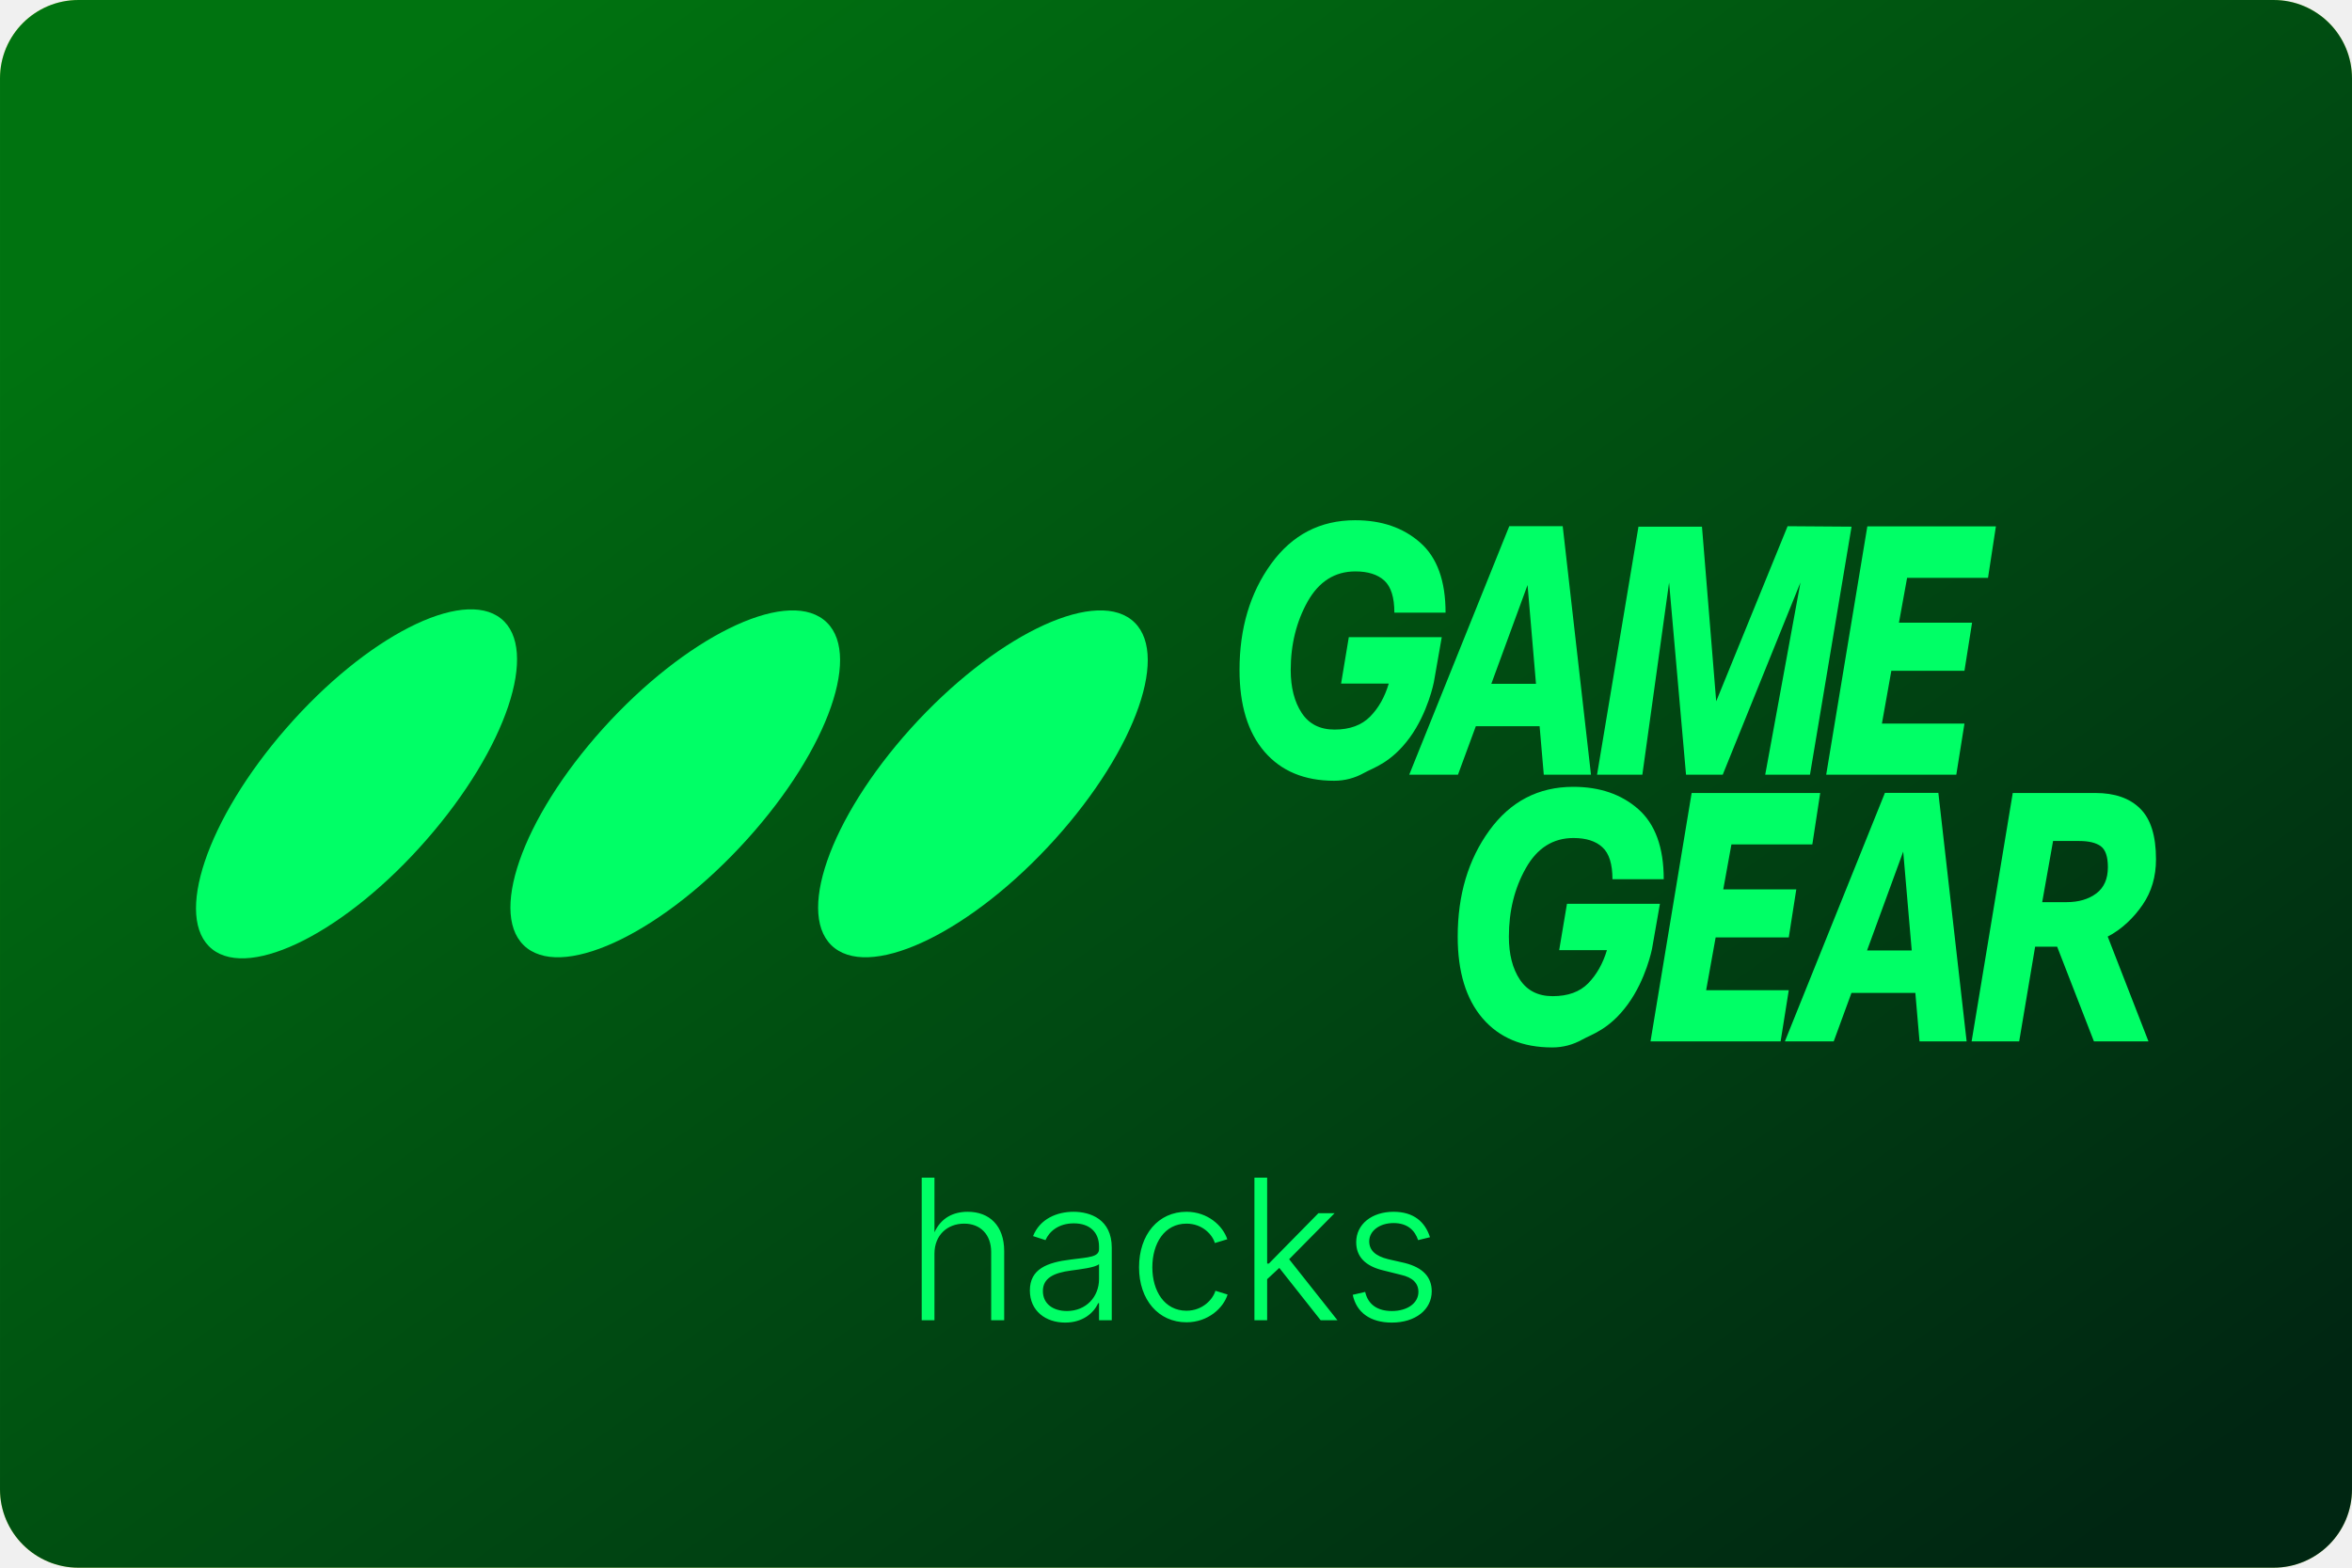
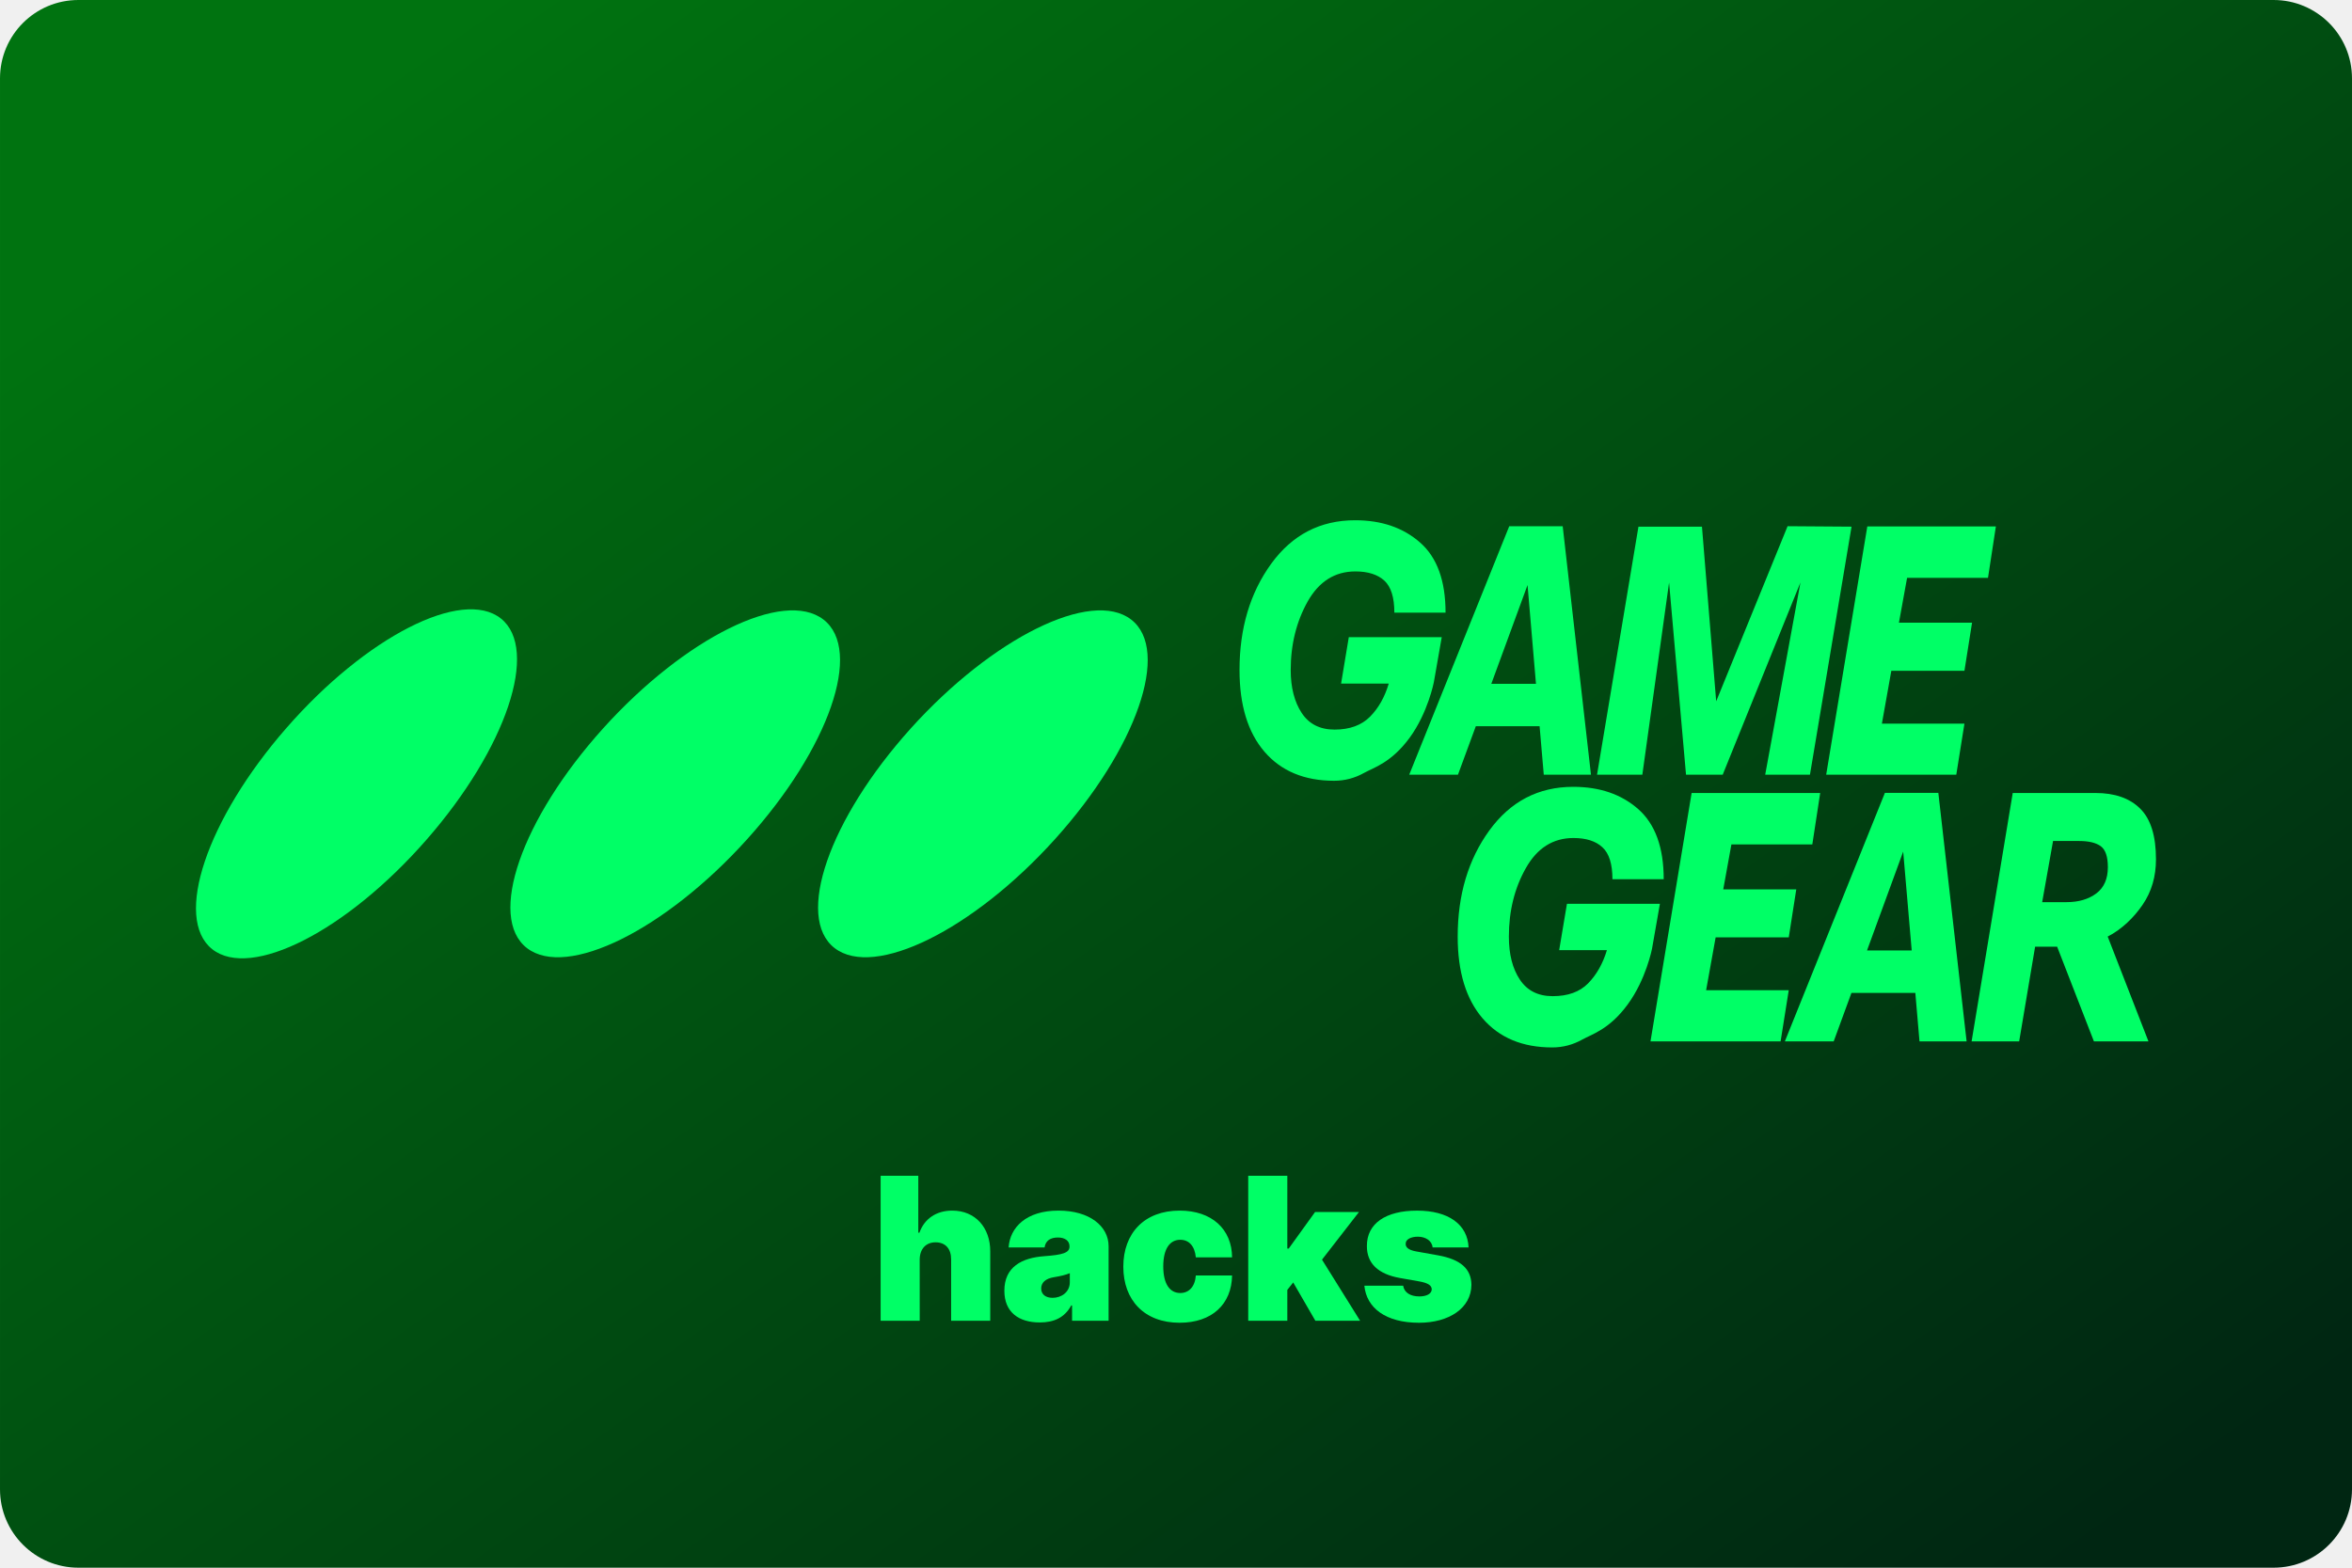
- <svg xmlns="http://www.w3.org/2000/svg" xmlns:xlink="http://www.w3.org/1999/xlink" width="480" height="320" viewBox="0 0 127 84.667" version="1.1" id="svg1543">
-   <defs id="defs1540">
-     <clipPath clipPathUnits="userSpaceOnUse" id="clipPath2468">
-       <path id="path2470" style="fill:#ff0000;fill-opacity:0.533;stroke-width:2;stroke-linecap:square;stroke-linejoin:round;paint-order:stroke fill markers" d="m 200,0 h 96 l -16,160 h -96 z" />
-     </clipPath>
-     <clipPath clipPathUnits="userSpaceOnUse" id="clipPath2484">
-       <path id="path2486" style="fill:#ffff00;fill-opacity:0.365;stroke-width:2;stroke-linecap:square;stroke-linejoin:round;paint-order:stroke fill markers" d="M 8,0 C 3.568,0 0,3.568 0,8 V 160 H 108 L 124,0 Z" />
-     </clipPath>
-     <clipPath clipPathUnits="userSpaceOnUse" id="clipPath2500">
-       <path id="path2502" style="fill:#00ffff;fill-opacity:0.483;stroke-width:2;stroke-linecap:square;stroke-linejoin:round;paint-order:stroke fill markers" d="M 104,0 H 220 L 204,160 H 88 Z" />
-     </clipPath>
-     <clipPath clipPathUnits="userSpaceOnUse" id="clipPath2785">
-       <path id="path2787" style="fill:#00ff00;fill-opacity:0.338;stroke-width:2;stroke-linecap:square;stroke-linejoin:round;paint-order:stroke fill markers" d="M 276,0 H 392 L 376,160 H 260 Z" />
-     </clipPath>
-     <clipPath clipPathUnits="userSpaceOnUse" id="clipPath2801">
-       <path id="path2803" style="fill:#ff00ff;fill-opacity:0.432;stroke-width:2;stroke-linecap:square;stroke-linejoin:round;paint-order:stroke fill markers" d="M 372,0 356,160 H 480 V 8 c 0,-4.432 -3.568,-8 -8,-8 z" />
-     </clipPath>
-     <clipPath id="clip1">
-       <path d="m 249,0 h 75 v 124.512 h -75 z m 0,0" id="path2" />
-     </clipPath>
-     <clipPath id="clip2">
-       <path d="m 421,0 h 90 v 124.512 h -90 z m 0,0" id="path5" />
-     </clipPath>
-     <clipPath id="clip3">
-       <path d="m 513,0 h 28 v 124.512 h -28 z m 0,0" id="path8" />
-     </clipPath>
-     <clipPath id="clip4">
-       <path d="m 659,4 h 86.871 V 124 H 659 Z m 0,0" id="path11" />
-     </clipPath>
-     <linearGradient xlink:href="#linearGradient2856" id="linearGradient2858" x1="26.292" y1="0" x2="94.685" y2="96.493" gradientUnits="userSpaceOnUse" gradientTransform="translate(124.8011,-3.87041)" />
-     <linearGradient id="linearGradient2856">
-       <stop style="stop-color:#f37329;stop-opacity:1" offset="0" id="stop2852" />
-       <stop style="stop-color:#c6262e;stop-opacity:1" offset="1" id="stop2854" />
+ <svg xmlns="http://www.w3.org/2000/svg" width="480" height="320" version="1.1" viewBox="0 0 127 84.667">
+   <defs>
+     <linearGradient id="a" x1="26.292" x2="94.685" y2="96.493" gradientTransform="translate(0)" gradientUnits="userSpaceOnUse">
+       <stop stop-color="#007310" offset="0" />
+       <stop stop-color="#002612" offset="1" />
    </linearGradient>
  </defs>
-   <g id="layer1" style="display:inline">
-     <g id="g1218" transform="translate(-124.8011,3.870411)">
-       <rect style="fill:url(#linearGradient2858);fill-opacity:1;stroke-width:0.529;stroke-linecap:square;stroke-linejoin:round;paint-order:stroke fill markers" id="rect1569" width="127" height="84.667" x="124.801" y="-3.87" ry="4.233" />
-       <g id="g9414" transform="matrix(0.8618232,0,0,0.8618232,163.1265,-15.14307)">
-         <g id="Group" stroke-linejoin="miter" stroke="none" stroke-width="1" fill="#000000" stroke-miterlimit="79.84" style="font-size:16px;font-family:'Times New Roman';fill:#ffffff;fill-rule:evenodd" transform="matrix(0.1720242,0,0,-0.1720242,33.2117,78.65979)">
-           <path d="m 61.82,112.444 c -6.731,-9.14 -13.132,-10.857 -16.565,-12.771 -3.398,-1.915 -7.062,-2.871 -10.923,-2.871 -10.823,0 -19.271,3.53 -25.344,10.559 -6.072,7.062 -9.108,16.962 -9.108,29.799 0,15.18 3.829,28.05 11.518,38.677 7.688,10.593 17.886,15.871 30.59,15.871 9.637,0 17.522,-2.705 23.693,-8.149 6.172,-5.413 9.242,-13.927 9.242,-25.51 H 56.277 c 0,5.545 -1.22,9.438 -3.663,11.682 -2.441,2.211 -5.939,3.333 -10.527,3.333 -7.49,0 -13.266,-3.663 -17.391,-10.956 -4.092,-7.326 -6.171,-15.642 -6.171,-24.98 0,-6.37 1.353,-11.584 3.993,-15.609 2.673,-4.061 6.666,-6.073 11.98,-6.073 5.543,0 9.834,1.584 12.936,4.72 3.068,3.102 5.345,7.128 6.798,12.044 H 36.873 l 2.806,16.896 h 33.856 l -2.87,-16.367 c 0,0 -2.146,-11.156 -8.845,-20.295 z" marker-start="none" marker-end="none" id="path9066" style="fill:#ffffff" />
-           <path d="M 141.251,15.292 C 134.553,6.15 128.117,4.434 124.719,2.521 121.287,0.607 117.656,-0.35 113.762,-0.35 c -10.823,0 -19.272,3.531 -25.343,10.593 -6.039,7.028 -9.075,16.962 -9.075,29.765 0,15.181 3.829,28.083 11.516,38.676 7.689,10.594 17.887,15.907 30.559,15.907 9.668,0 17.555,-2.708 23.727,-8.152 6.137,-5.445 9.239,-13.925 9.239,-25.509 h -18.677 c 0,5.545 -1.222,9.439 -3.664,11.649 -2.409,2.244 -5.939,3.366 -10.527,3.366 -7.457,0 -13.232,-3.663 -17.357,-10.988 -4.125,-7.294 -6.172,-15.609 -6.172,-24.949 0,-6.402 1.32,-11.615 3.994,-15.641 2.672,-4.025 6.666,-6.038 11.978,-6.038 5.512,0 9.834,1.55 12.903,4.686 3.07,3.134 5.347,7.16 6.831,12.076 h -17.391 l 2.839,16.895 h 33.857 l -2.871,-16.367 c 0,0 -2.145,-11.152 -8.877,-20.327 z" marker-start="none" marker-end="none" id="path9068" style="fill:#ffffff" />
-           <path d="m 145.178,189.366 h 23.134 l 5.18,-63.624 26.006,63.79 23.297,-0.166 -15.147,-90.354 h -16.303 l 12.838,70.027 -28.314,-70.027 h -13.366 l -6.17,69.993 -9.736,-69.993 h -16.5 z" marker-start="none" marker-end="none" id="path9070" style="fill:#ffffff" />
-           <path d="m 228.537,189.465 h 46.827 l -2.871,-18.744 h -29.469 l -2.972,-16.334 h 26.633 l -2.773,-17.523 h -26.63 l -3.433,-19.24 h 30.063 l -2.97,-18.612 h -47.388 z" marker-start="none" marker-end="none" id="path9072" style="fill:#ffffff" />
-           <path d="M 98.121,189.532 61.689,99.012 h 17.753 l 6.502,17.655 h 23.232 l 1.518,-17.655 h 17.193 l -10.297,90.52 H 98.121 m -6.534,-57.42 13.2,36.002 3.069,-36.002 z" marker-start="none" marker-end="none" id="path9074" style="fill:#ffffff" />
-           <path d="m 164.549,92.346 h 46.828 l -2.87,-18.743 h -29.47 l -2.97,-16.37 h 26.598 L 199.926,39.744 H 173.294 L 169.83,20.506 h 30.096 L 196.957,1.861 h -47.39 z" marker-start="none" marker-end="none" id="path9076" style="fill:#ffffff" />
-           <path d="M 234.939,92.38 198.507,1.861 h 17.787 l 6.467,17.656 h 23.265 l 1.519,-17.656 h 17.16 L 254.408,92.38 h -19.469 m -6.503,-57.388 13.168,36.004 3.103,-36.004 z" marker-start="none" marker-end="none" id="path9078" style="fill:#ffffff" />
-           <path d="m 292.226,52.582 3.96,22.274 h 9.504 c 3.499,0 6.106,-0.627 7.855,-1.881 1.749,-1.286 2.606,-3.828 2.606,-7.656 0,-4.29 -1.418,-7.458 -4.224,-9.57 -2.837,-2.112 -6.434,-3.167 -10.791,-3.167 h -8.91 M 281.502,92.346 266.519,1.861 h 17.325 l 5.809,34.485 h 8.02 L 311.069,1.861 h 19.866 l -14.849,38.18 c 5.181,2.641 9.636,7.029 12.738,11.616 3.234,4.72 4.85,10.23 4.85,16.533 0,8.546 -1.914,14.684 -5.775,18.481 -3.826,3.795 -9.273,5.675 -16.267,5.675 z" marker-start="none" marker-end="none" id="path9080" style="fill:#ffffff" />
-         </g>
-         <g id="g9399" transform="matrix(1.047126,0,0,1.047126,-70.31214,37.41198)">
-           <path d="m 41.815,20.335 c 4.768,-5.467 10.513,-8.396 12.835,-6.557 2.316,1.845 0.329,7.772 -4.445,13.233 -4.768,5.467 -10.513,8.396 -12.829,6.557 -2.322,-1.845 -0.329,-7.772 4.439,-13.233 z" stroke="none" fill="#ff0000" stroke-width="0.172" stroke-linejoin="miter" marker-start="none" marker-end="none" stroke-miterlimit="79.84" id="path9083" style="font-size:16px;font-family:'Times New Roman';fill:#ffffff;fill-rule:evenodd" />
-           <path d="m 60.77,20.352 c 4.899,-5.427 10.797,-8.345 13.182,-6.511 2.379,1.833 0.335,7.72 -4.564,13.147 -4.899,5.433 -10.797,8.351 -13.176,6.517 -2.378,-1.834 -0.341,-7.72 4.558,-13.153 z" stroke="none" fill="#00cc99" stroke-width="0.172" stroke-linejoin="miter" marker-start="none" marker-end="none" stroke-miterlimit="79.84" id="path9085" style="font-size:16px;font-family:'Times New Roman';fill:#ffffff;fill-rule:evenodd" />
-           <path d="m 79.18,20.352 c 4.899,-5.427 10.803,-8.345 13.182,-6.511 2.379,1.833 0.335,7.72 -4.559,13.147 -4.899,5.433 -10.803,8.351 -13.181,6.517 -2.378,-1.834 -0.335,-7.72 4.558,-13.153 z" stroke="none" fill="#0099ff" stroke-width="0.172" stroke-linejoin="miter" marker-start="none" marker-end="none" stroke-miterlimit="79.84" id="path9087" style="font-size:16px;font-family:'Times New Roman';fill:#ffffff;fill-rule:evenodd" />
-         </g>
-       </g>
+   <rect x="-3.5742e-6" y="1.3113e-6" width="127" height="84.667" ry="4.233" fill="url(#a)" stroke-linecap="square" stroke-linejoin="round" stroke-width=".529" style="paint-order:stroke fill markers" />
+   <g transform="matrix(.86182 0 0 .86182 38.325 -11.273)" fill="#0f6" fill-rule="evenodd" stroke-miterlimit="79.84">
+     <g id="b" transform="matrix(.17202 0 0 -.17202 33.212 78.66)">
+       <path d="m61.82 112.44c-6.731-9.14-13.132-10.857-16.565-12.771-3.398-1.915-7.062-2.871-10.923-2.871-10.823 0-19.271 3.53-25.344 10.559-6.072 7.062-9.108 16.962-9.108 29.799 0 15.18 3.829 28.05 11.518 38.677 7.688 10.593 17.886 15.871 30.59 15.871 9.637 0 17.522-2.705 23.693-8.149 6.172-5.413 9.242-13.927 9.242-25.51h-18.646c0 5.545-1.22 9.438-3.663 11.682-2.441 2.211-5.939 3.333-10.527 3.333-7.49 0-13.266-3.663-17.391-10.956-4.092-7.326-6.171-15.642-6.171-24.98 0-6.37 1.353-11.584 3.993-15.609 2.673-4.061 6.666-6.073 11.98-6.073 5.543 0 9.834 1.584 12.936 4.72 3.068 3.102 5.345 7.128 6.798 12.044h-17.359l2.806 16.896h33.856l-2.87-16.367s-2.146-11.156-8.845-20.295z" />
+       <path d="m141.25 15.292c-6.698-9.142-13.134-10.858-16.532-12.771-3.432-1.914-7.063-2.871-10.957-2.871-10.823 0-19.272 3.531-25.343 10.593-6.039 7.028-9.075 16.962-9.075 29.765 0 15.181 3.829 28.083 11.516 38.676 7.689 10.594 17.887 15.907 30.559 15.907 9.668 0 17.555-2.708 23.727-8.152 6.137-5.445 9.239-13.925 9.239-25.509h-18.677c0 5.545-1.222 9.439-3.664 11.649-2.409 2.244-5.939 3.366-10.527 3.366-7.457 0-13.232-3.663-17.357-10.988-4.125-7.294-6.172-15.609-6.172-24.949 0-6.402 1.32-11.615 3.994-15.641 2.672-4.025 6.666-6.038 11.978-6.038 5.512 0 9.834 1.55 12.903 4.686 3.07 3.134 5.347 7.16 6.831 12.076h-17.391l2.839 16.895h33.857l-2.871-16.367s-2.145-11.152-8.877-20.327z" />
+       <path d="m145.18 189.37h23.134l5.18-63.624 26.006 63.79 23.297-0.166-15.147-90.354h-16.303l12.838 70.027-28.314-70.027h-13.366l-6.17 69.993-9.736-69.993h-16.5z" />
+       <path d="m228.54 189.46h46.827l-2.871-18.744h-29.469l-2.972-16.334h26.633l-2.773-17.523h-26.63l-3.433-19.24h30.063l-2.97-18.612h-47.388z" />
+       <path d="m98.121 189.53-36.432-90.52h17.753l6.502 17.655h23.232l1.518-17.655h17.193l-10.297 90.52h-19.469m-6.534-57.42 13.2 36.002 3.069-36.002z" />
+       <path d="m164.55 92.346h46.828l-2.87-18.743h-29.47l-2.97-16.37h26.598l-2.739-17.489h-26.632l-3.464-19.238h30.096l-2.969-18.645h-47.39z" />
+       <path d="m234.94 92.38-36.432-90.519h17.787l6.467 17.656h23.265l1.519-17.656h17.16l-10.297 90.519h-19.469m-6.503-57.388 13.168 36.004 3.103-36.004z" />
+       <path d="m292.23 52.582 3.96 22.274h9.504c3.499 0 6.106-0.627 7.855-1.881 1.749-1.286 2.606-3.828 2.606-7.656 0-4.29-1.418-7.458-4.224-9.57-2.837-2.112-6.434-3.167-10.791-3.167h-8.91m-10.724 39.764-14.983-90.485h17.325l5.809 34.485h8.02l13.396-34.485h19.866l-14.849 38.18c5.181 2.641 9.636 7.029 12.738 11.616 3.234 4.72 4.85 10.23 4.85 16.533 0 8.546-1.914 14.684-5.775 18.481-3.826 3.795-9.273 5.675-16.267 5.675z" />
+     </g>
+     <g transform="matrix(1.0471 0 0 1.0471 -70.312 37.412)" stroke-width=".172">
+       <path d="m41.815 20.335c4.768-5.467 10.513-8.396 12.835-6.557 2.316 1.845 0.329 7.771-4.445 13.233-4.768 5.467-10.513 8.396-12.829 6.557-2.322-1.845-0.329-7.771 4.439-13.233z" />
+       <path d="m60.77 20.352c4.899-5.427 10.797-8.345 13.182-6.511 2.379 1.833 0.335 7.72-4.564 13.147-4.899 5.433-10.797 8.351-13.176 6.517-2.378-1.834-0.341-7.72 4.559-13.153z" />
+       <path d="m79.18 20.352c4.899-5.427 10.803-8.345 13.182-6.511 2.379 1.833 0.335 7.72-4.559 13.147-4.899 5.433-10.803 8.351-13.181 6.517-2.378-1.834-0.335-7.72 4.559-13.153z" />
    </g>
  </g>
-   <g id="layer3" style="display:inline">
-     <text xml:space="preserve" style="font-style:normal;font-weight:normal;font-size:10.583px;line-height:1.25;font-family:sans-serif;display:inline;fill:#ffffff;fill-opacity:1;stroke:none;stroke-width:0.265" x="48.88" y="71.306" id="text2121">
-       <tspan id="tspan2119" style="font-style:normal;font-variant:normal;font-weight:300;font-stretch:normal;font-size:10.583px;font-family:Inter;-inkscape-font-specification:'Inter, Light';font-variant-ligatures:normal;font-variant-caps:normal;font-variant-numeric:normal;font-variant-east-asian:normal;fill:#ffffff;stroke-width:0.265" x="48.88" y="71.306">hacks</tspan>
-     </text>
+   <g transform="matrix(1.0173 0 0 1.0173 -1.0979 -1.2087)" fill="#0f6" stroke-width=".265" aria-label="hacks">
+     <path d="m49.895 68.059c0.004-0.571 0.334-0.917 0.842-0.917 0.53 0 0.831 0.346 0.827 0.917v3.247h2.075v-3.683c0.004-1.263-0.793-2.165-2.014-2.165-0.853 0-1.484 0.436-1.744 1.173h-0.06v-3.022h-1.999v7.697h2.075z" />
+     <path d="m56.269 71.396c0.752 0 1.319-0.256 1.669-0.902h0.045v0.812h1.939v-3.954c0-1.067-1.011-1.894-2.661-1.894-1.725 0-2.574 0.902-2.646 1.954h1.909c0.049-0.357 0.312-0.526 0.707-0.526 0.361 0 0.616 0.165 0.616 0.466v0.015c0 0.334-0.368 0.44-1.338 0.511-1.191 0.086-2.12 0.568-2.12 1.834 0 1.15 0.774 1.684 1.879 1.684zm0.676-1.308c-0.353 0-0.601-0.173-0.601-0.496 0-0.297 0.21-0.526 0.692-0.601 0.331-0.053 0.609-0.12 0.827-0.21v0.481c0 0.526-0.447 0.827-0.917 0.827z" />
+     <path d="m63.695 71.411c1.71 0 2.759-0.981 2.781-2.51h-1.924c-0.045 0.605-0.372 0.932-0.827 0.932-0.545 0-0.902-0.466-0.902-1.413s0.357-1.413 0.902-1.413c0.459 0 0.77 0.327 0.827 0.932h1.924c-0.011-1.503-1.082-2.481-2.781-2.481-1.879 0-2.992 1.203-2.992 2.977 0 1.774 1.112 2.977 2.992 2.977z" />
+     <path d="m67.333 71.306h2.075v-1.639l0.312-0.395 1.176 2.033h2.375l-2.022-3.243 1.962-2.529h-2.33l-1.398 1.939h-0.075v-3.864h-2.075z" />
+     <path d="m79.029 67.413c-0.053-1.221-1.067-1.954-2.736-1.954-1.65 0-2.668 0.676-2.661 1.879-0.007 0.909 0.583 1.492 1.759 1.699l1.022 0.18c0.451 0.083 0.654 0.203 0.661 0.421-0.007 0.241-0.282 0.376-0.661 0.376-0.47 0-0.801-0.203-0.857-0.571h-2.059c0.113 1.184 1.135 1.969 2.901 1.969 1.597 0 2.774-0.778 2.781-2.014-0.007-0.853-0.579-1.349-1.759-1.563l-1.173-0.21c-0.44-0.079-0.564-0.237-0.556-0.406-0.007-0.241 0.289-0.376 0.646-0.376 0.41 0 0.752 0.218 0.782 0.571z" />
  </g>
-   <g id="layer2" style="display:inline;mix-blend-mode:multiply">
-     <rect style="fill:#00ff66;fill-opacity:1;stroke:none;stroke-width:1;stroke-linecap:square;stroke-linejoin:round;paint-order:stroke markers fill" id="rect10353" width="127" height="84.667" x="0" y="0" ry="4.233" />
-   </g>
-   <style type="text/css" id="style3952">
- 	.st0{fill:#FC0C18;}
- 	.st1{fill:#FC0C18;}
- </style>
-   <style type="text/css" id="style3952-7">
- 	.st0{fill:#FC0C18;}
- 	.st1{fill:#FC0C18;}
- </style>
+   <style type="text/css">.st0{fill:#FC0C18;}
+ 	.st1{fill:#FC0C18;}</style>
+   <style type="text/css">.st0{fill:#FC0C18;}
+ 	.st1{fill:#FC0C18;}</style>
</svg>
